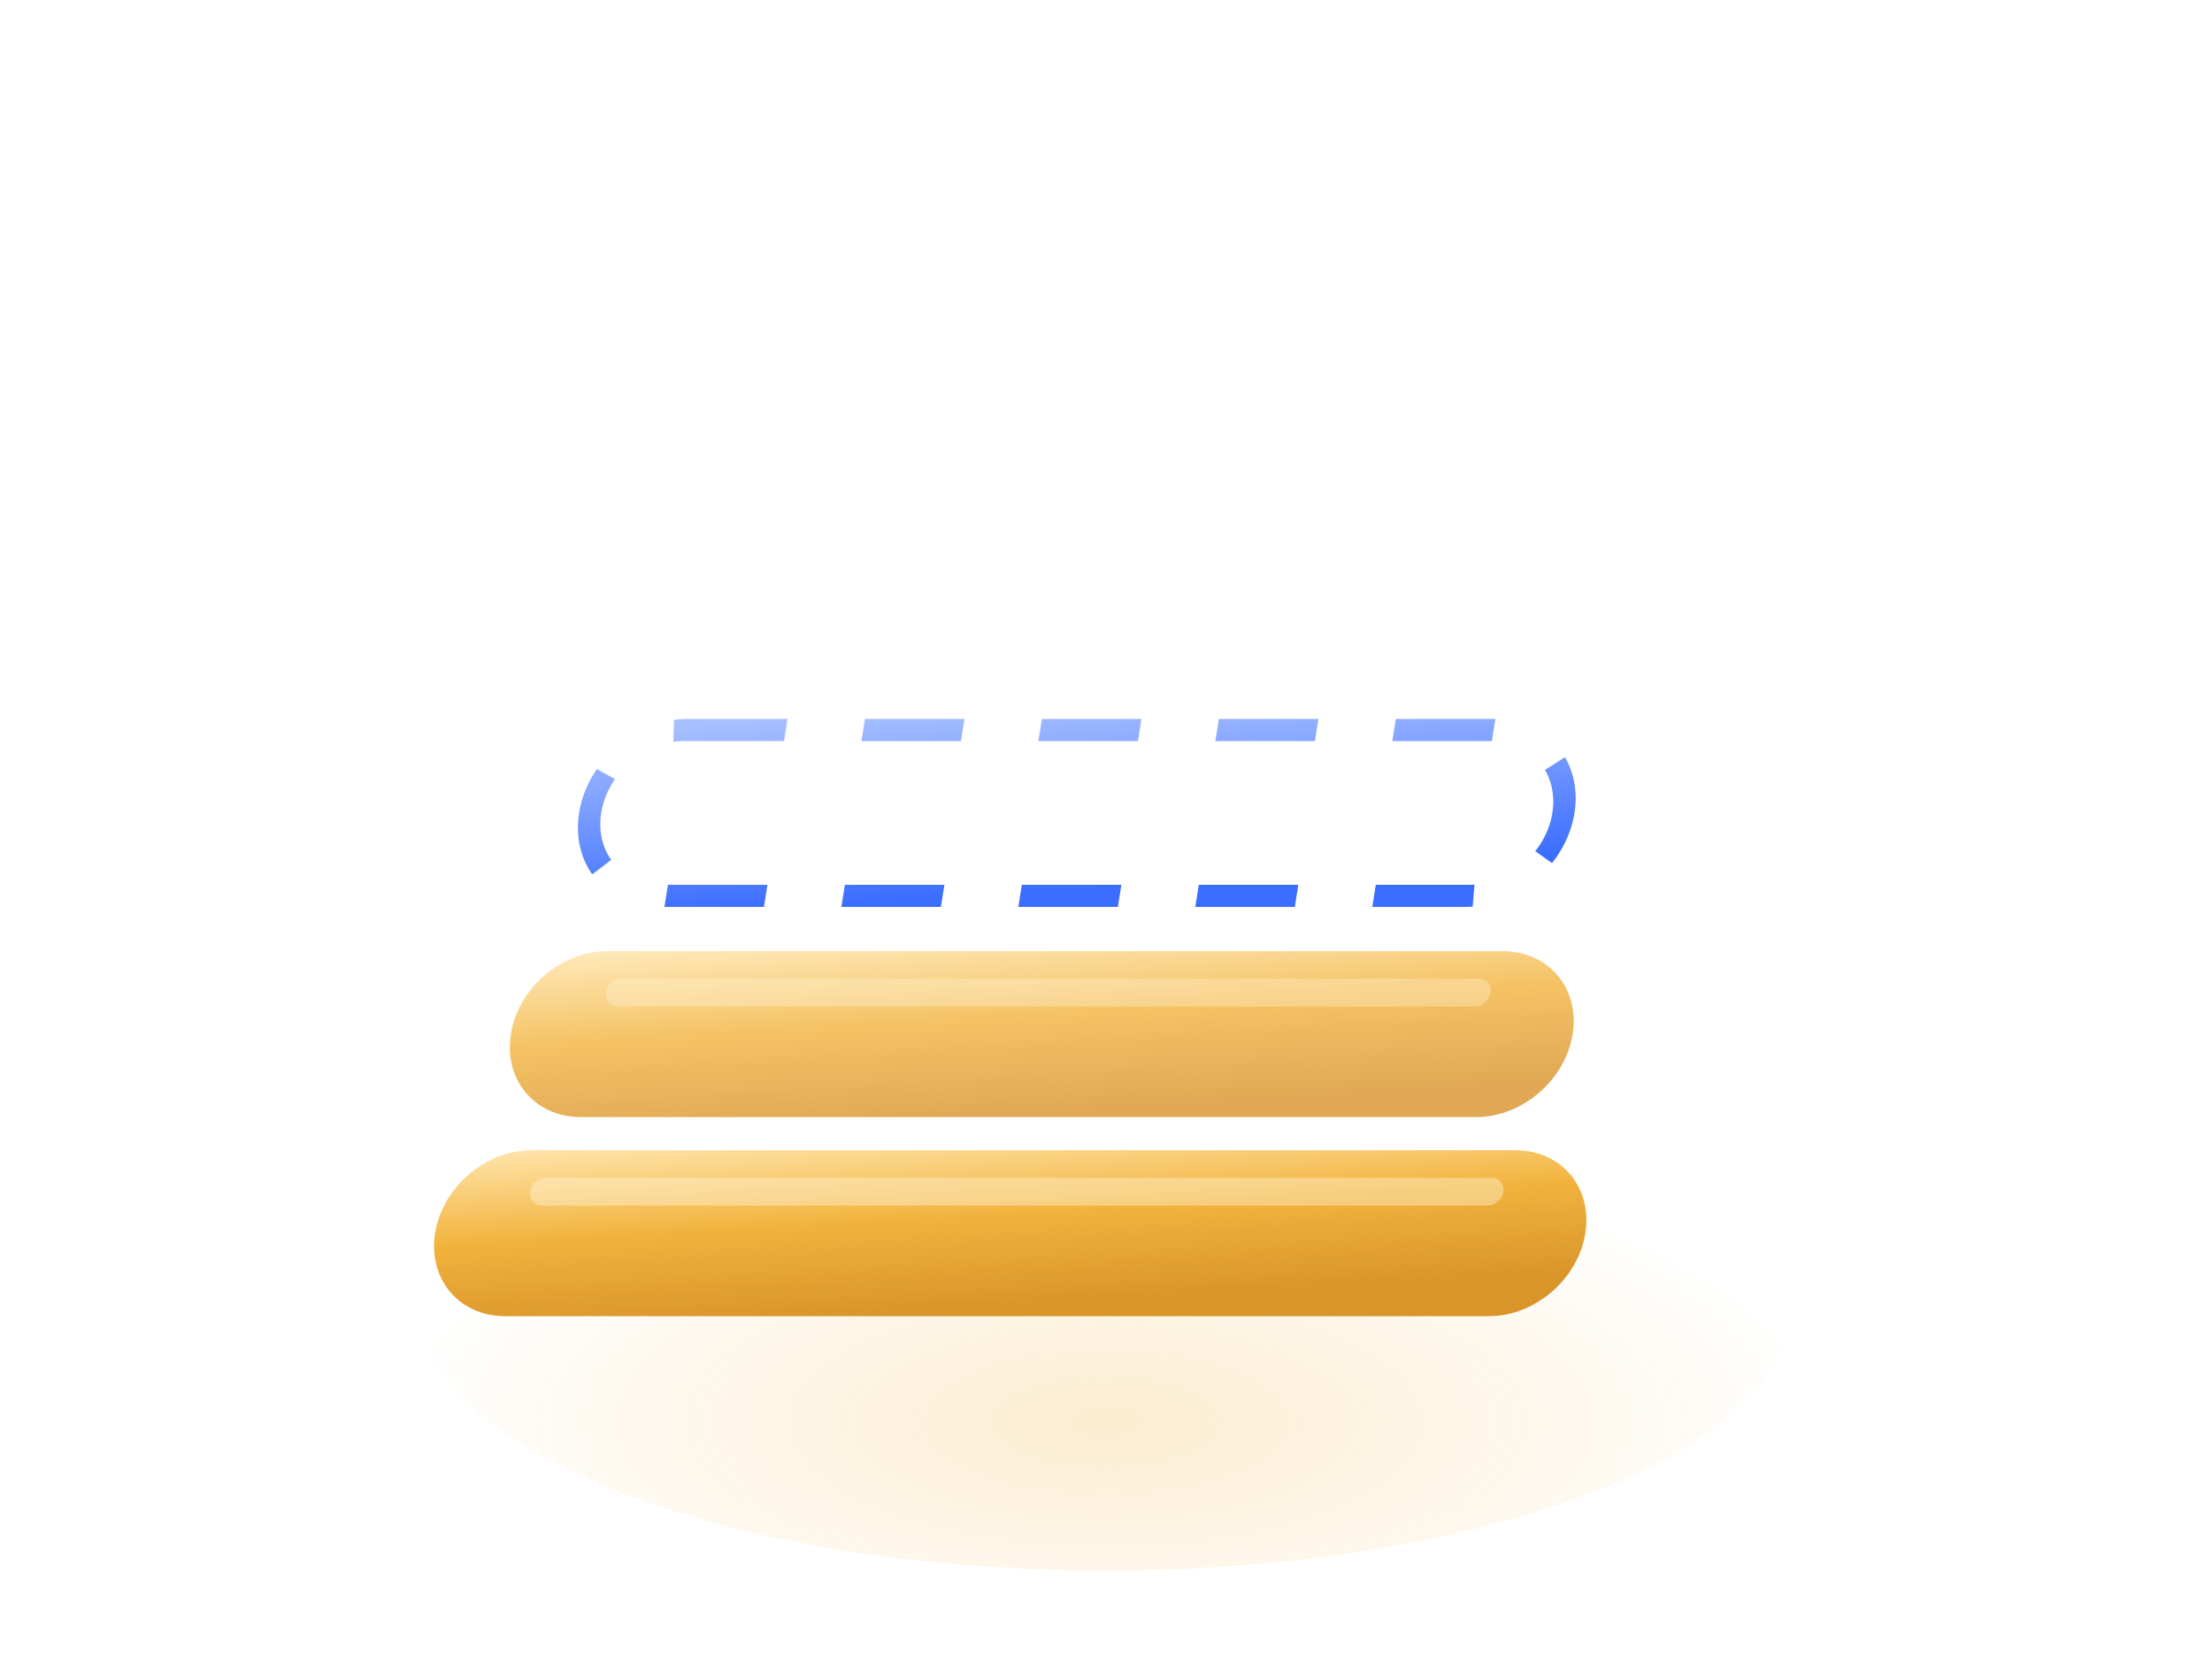
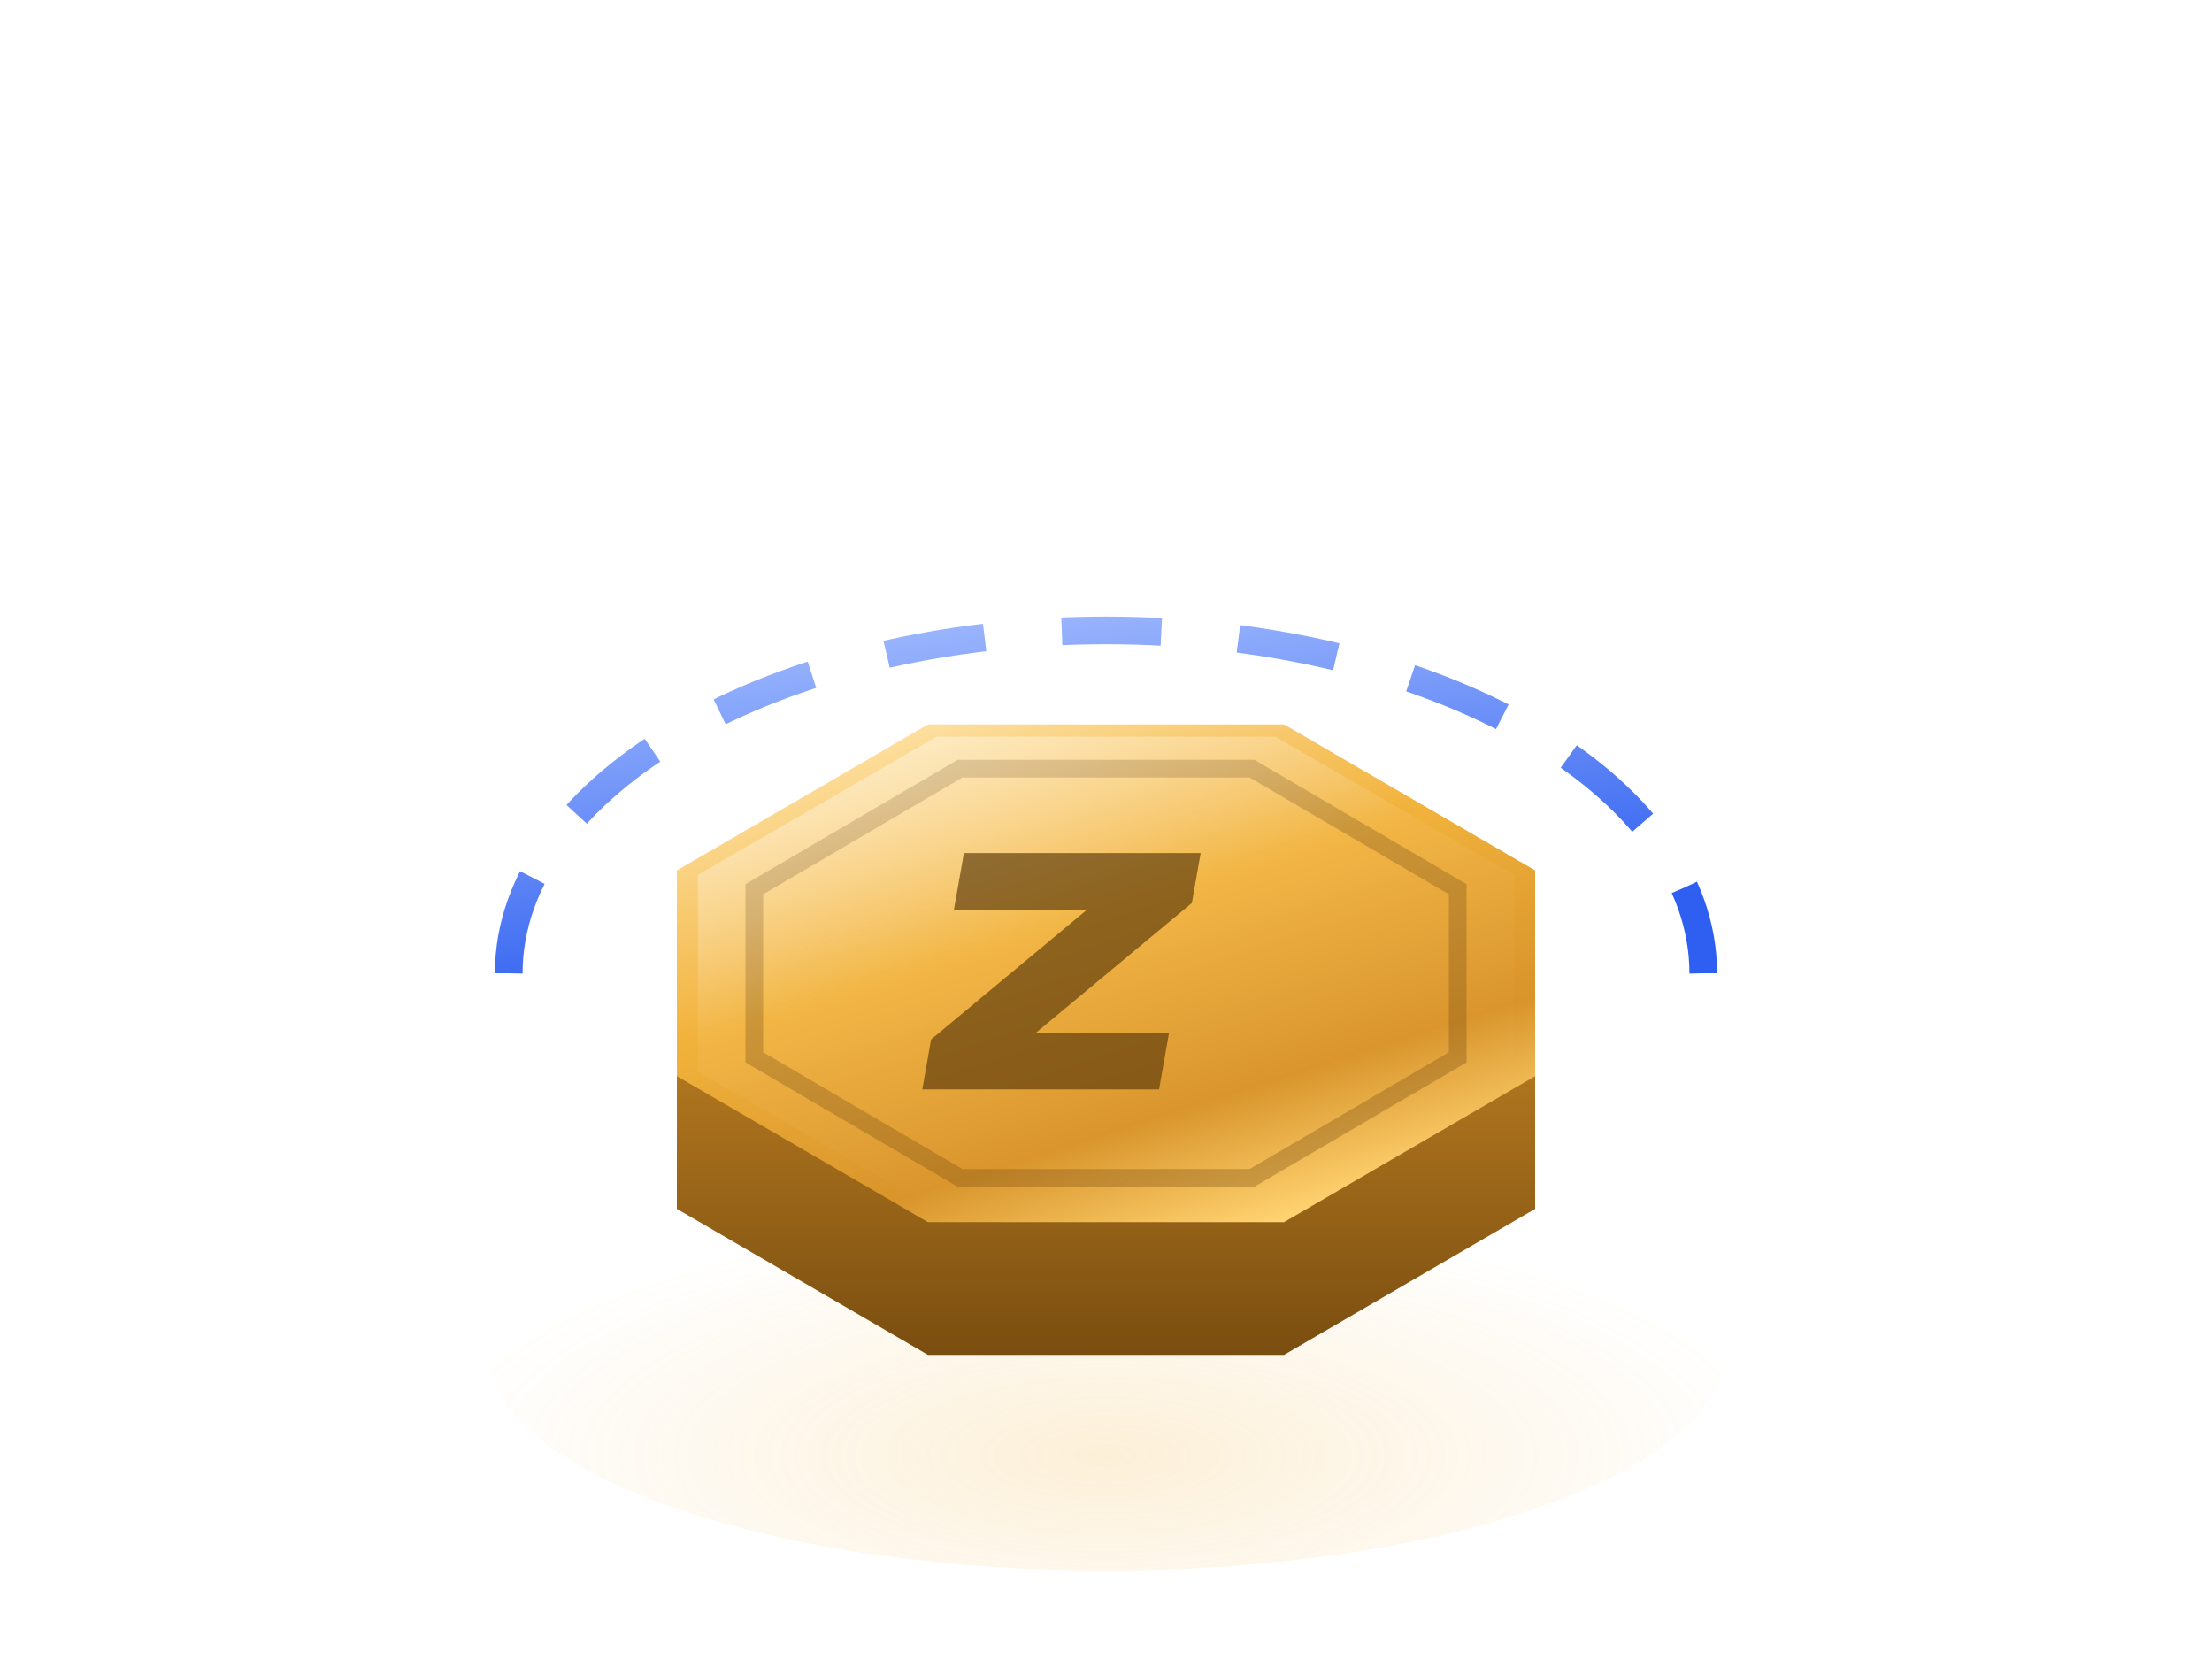
<svg xmlns="http://www.w3.org/2000/svg" viewBox="0 0 200 150" role="img" aria-label="מנוי">
  <defs>
-     <linearGradient id="g" x1="0" y1="0" x2="0.4" y2="1">
+     <linearGradient id="g" x1="0.15" y1="0" x2="0.7" y2="1">
      <stop offset="0" stop-color="#FFE6AE" />
-       <stop offset="0.5" stop-color="#F2B33D" />
-       <stop offset="1" stop-color="#D9942A" />
+       <stop offset="0.42" stop-color="#F2B33D" />
+       <stop offset="0.78" stop-color="#D9942A" />
+       <stop offset="1" stop-color="#FFD371" />
+     </linearGradient>
+     <linearGradient id="e" x1="0" y1="0" x2="0" y2="1">
+       <stop offset="0" stop-color="#D9942A" />
+       <stop offset="1" stop-color="#7A4E10" />
+     </linearGradient>
+     <linearGradient id="s" x1="0" y1="0" x2="0.55" y2="1">
+       <stop offset="0" stop-color="#FFFFFF" stop-opacity="0.5" />
+       <stop offset="0.5" stop-color="#FFFFFF" stop-opacity="0.05" />
+       <stop offset="1" stop-color="#FFFFFF" stop-opacity="0" />
    </linearGradient>
    <linearGradient id="b" x1="0" y1="0" x2="0.4" y2="1">
      <stop offset="0" stop-color="#A8C0FF" />
-       <stop offset="1" stop-color="#3B6DFF" />
+       <stop offset="1" stop-color="#2E5FF0" />
    </linearGradient>
-     <radialGradient id="p" cx="50%" cy="72%" r="52%">
-       <stop offset="0" stop-color="#F2B33D" stop-opacity="0.24" />
+     <radialGradient id="p" cx="50%" cy="74%" r="55%">
+       <stop offset="0" stop-color="#F2B33D" stop-opacity="0.20" />
      <stop offset="1" stop-color="#F2B33D" stop-opacity="0" />
    </radialGradient>
  </defs>
-   <ellipse cx="100" cy="118" rx="62" ry="24" fill="url(#p)" />
-   <g transform="skewX(-9) translate(9,0)">
-     <rect x="48" y="104" width="104" height="15" rx="7.5" fill="url(#g)" opacity="1" />
-     <rect x="56" y="106.5" width="88" height="2.5" rx="1.25" fill="#FFF6DC" opacity="0.42" />
-     <rect x="52" y="86" width="96" height="15" rx="7.5" fill="url(#g)" opacity="0.8" />
-     <rect x="60" y="88.5" width="80" height="2.5" rx="1.25" fill="#FFF6DC" opacity="0.336" />
-     <rect x="56" y="66" width="88" height="15" rx="7.5" fill="none" stroke="url(#b)" stroke-width="2" stroke-dasharray="9 7" />
+   <ellipse cx="100" cy="122" rx="56" ry="20" fill="url(#p)" />
+   <g opacity="1">
+     <polygon points="138.8,109.3 116.1,122.5 83.9,122.5 61.2,109.3 61.2,90.7 83.9,77.5 116.1,77.5 138.8,90.7" fill="url(#e)" />
+     <polygon points="138.8,97.3 116.1,110.5 83.9,110.5 61.2,97.3 61.2,78.7 83.9,65.5 116.1,65.5 138.8,78.7" fill="url(#g)" />
+     <polygon points="131.8,95.6 113.2,106.5 86.8,106.5 68.2,95.6 68.2,80.4 86.8,69.5 113.2,69.5 131.8,80.4" fill="none" stroke="#7A4E10" stroke-opacity="0.34" stroke-width="1.6" />
+     <polygon points="136.9,96.9 115.3,109.4 84.7,109.4 63.1,96.9 63.1,79.1 84.7,66.6 115.3,66.6 136.9,79.1" fill="url(#s)" />
+     <g transform="translate(78.6,68.7) scale(0.669,0.602) skewX(-9)" fill="#5A390A" fill-opacity="0.66">
+       <path d="M15 14 H47 V21.5 L29 41 H47 V49.5 H15 V42 L33 22.5 H15 Z" />
+     </g>
  </g>
+   <path d="M46 88 A54 31 0 0 1 154 88" fill="none" stroke="url(#b)" stroke-width="2.5" stroke-dasharray="9 7" />
</svg>
